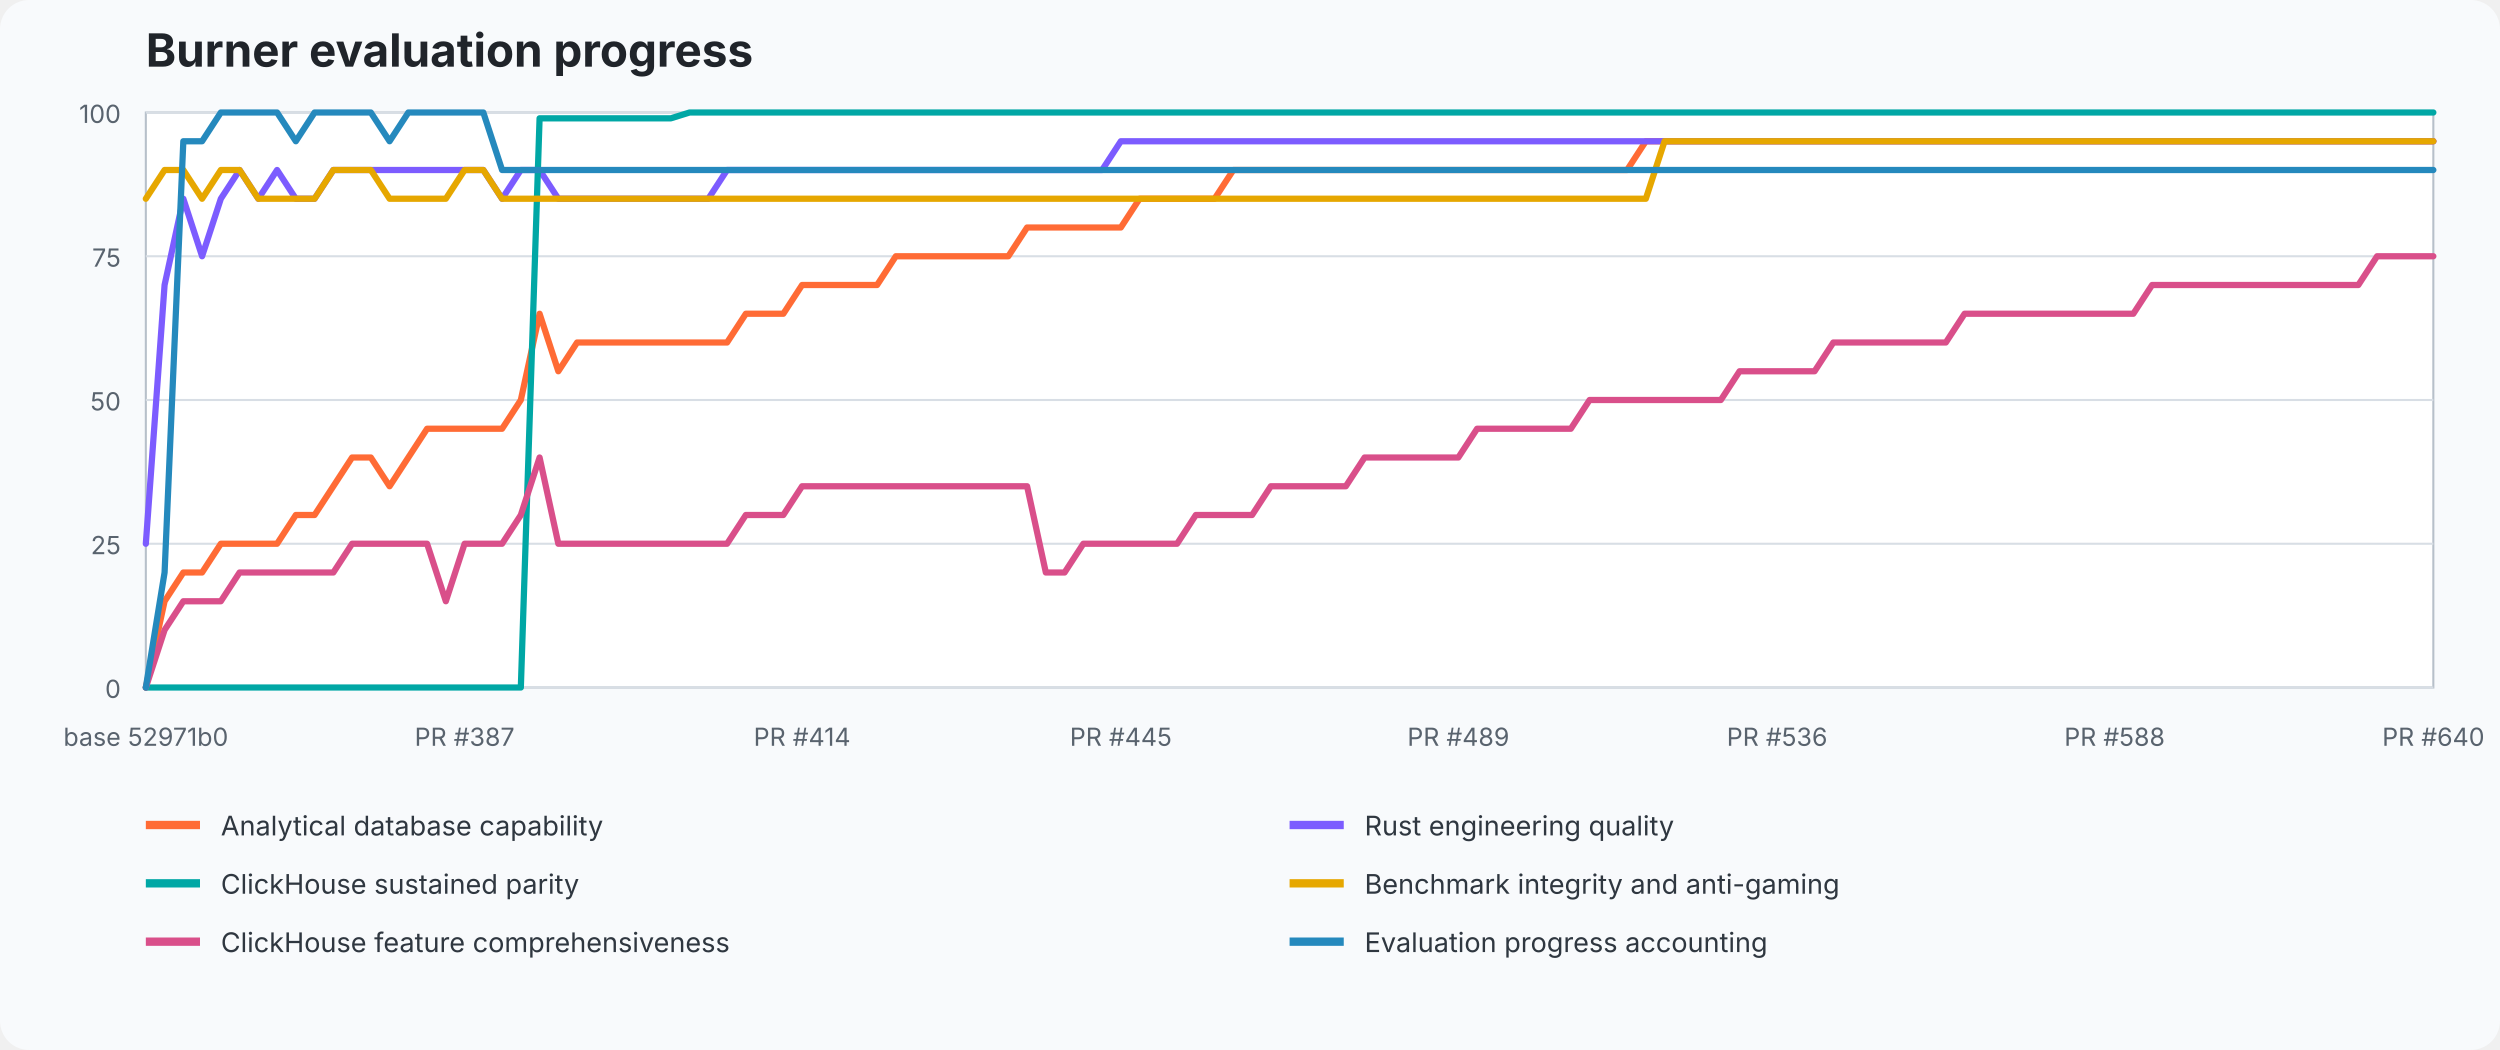
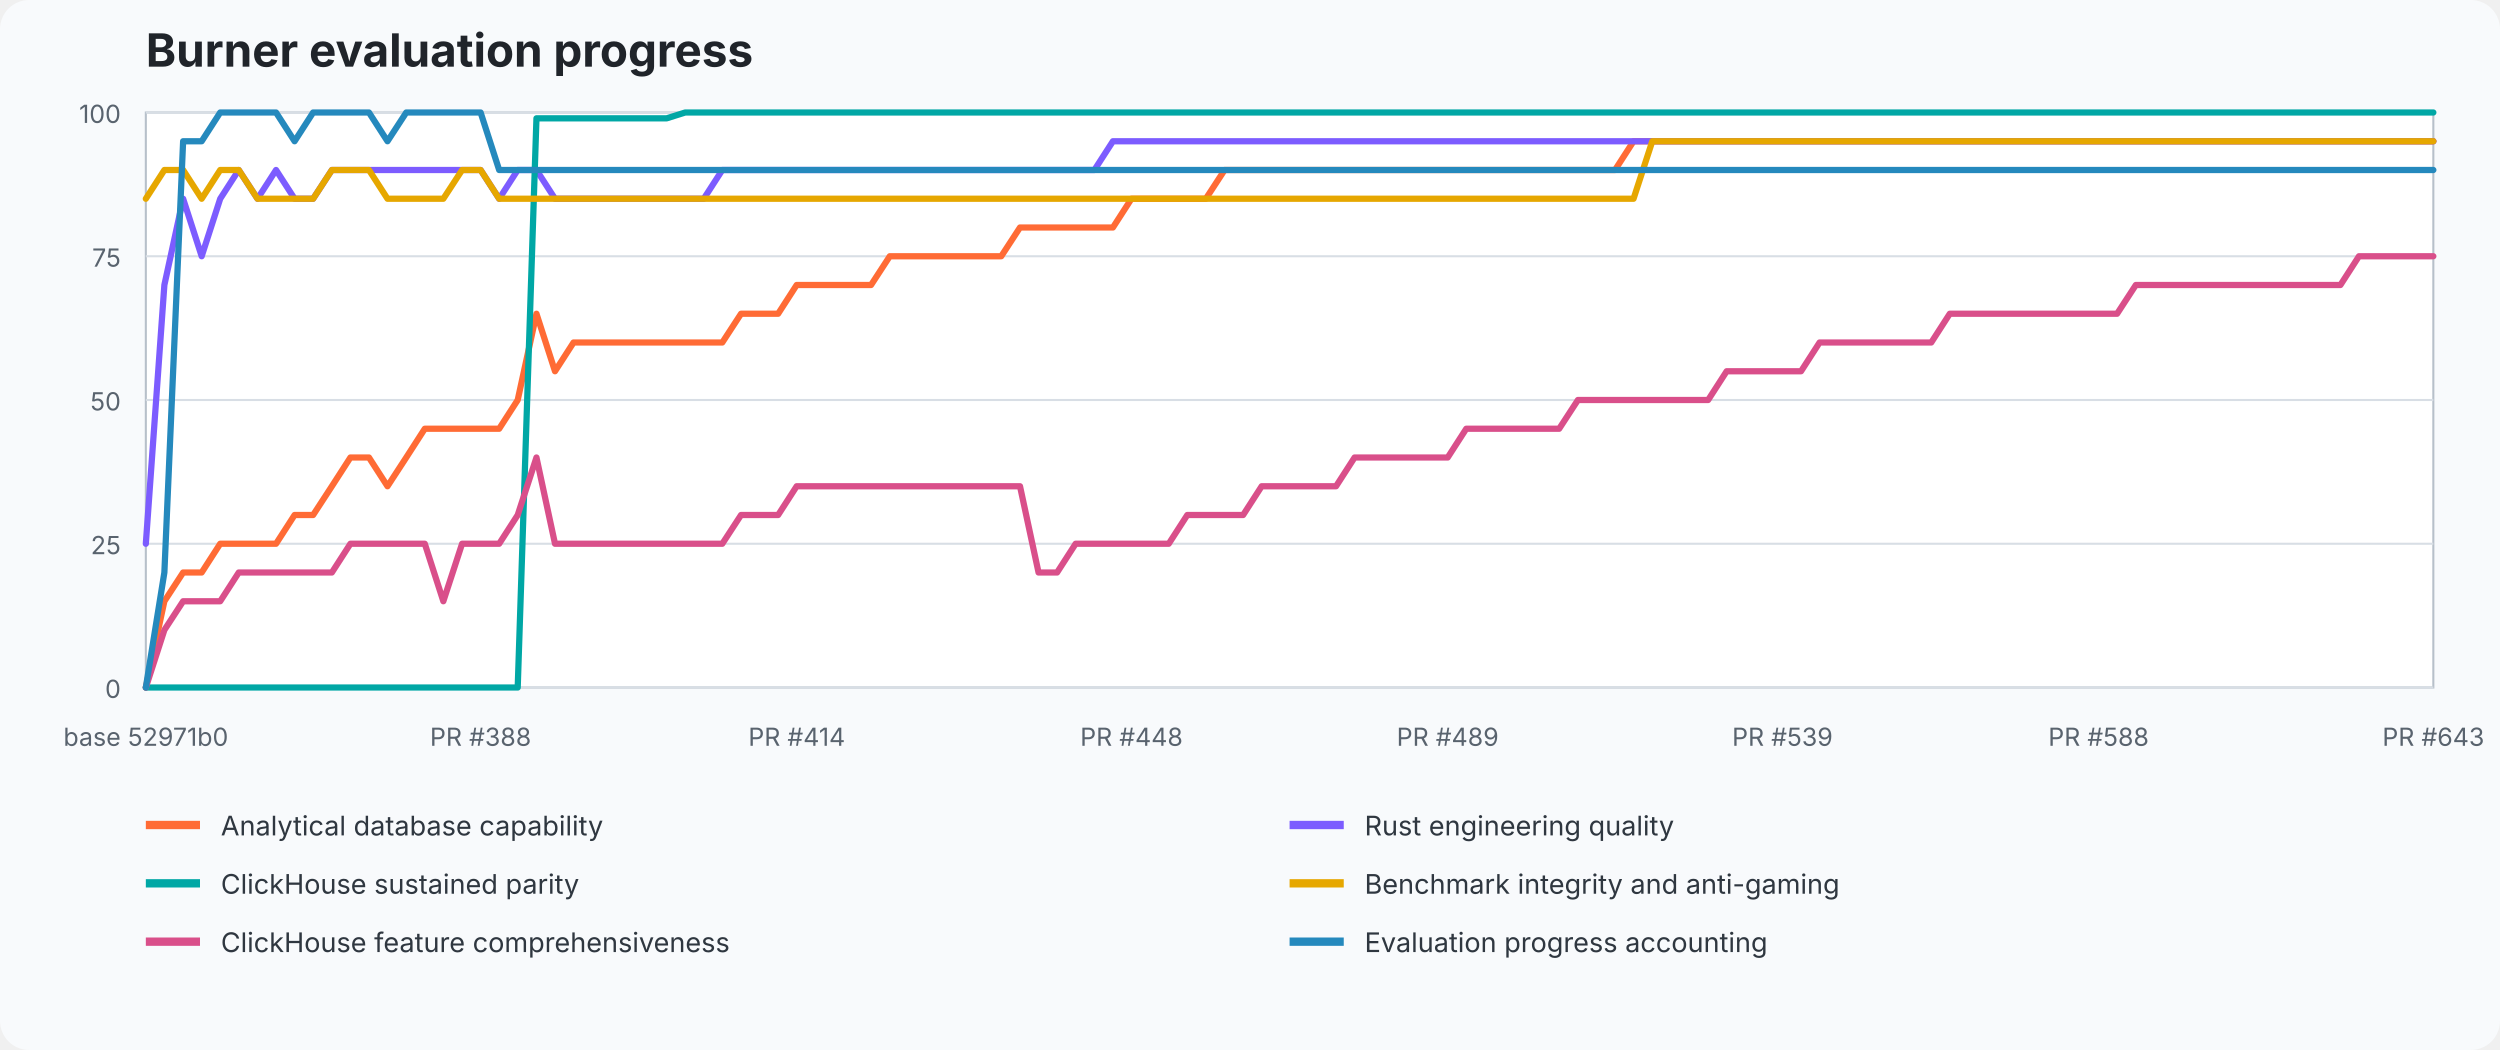
<svg xmlns="http://www.w3.org/2000/svg" width="1200" height="504" viewBox="0 0 1200 504" role="img" aria-labelledby="title desc">
  <style>text{font-family:ui-sans-serif,system-ui,-apple-system,BlinkMacSystemFont,"Segoe UI",sans-serif}.title{font-size:22px;font-weight:700;fill:#20242a}.axis{font-size:12px;fill:#59636e}.legend{font-size:13px;fill:#2f3740}.grid{stroke:#d8dee5;stroke-width:1}.plot{fill:#fff;stroke:#b7c0ca}</style>
  <rect width="100%" height="100%" fill="#f8fafc" rx="14" />
  <text x="70" y="32" class="title">Burner evaluation progress</text>
  <rect x="70" y="54" width="1098" height="276" class="plot" />
  <line x1="70" y1="330" x2="1168" y2="330" class="grid" />
  <text x="58" y="335" text-anchor="end" class="axis">0</text>
  <line x1="70" y1="261" x2="1168" y2="261" class="grid" />
  <text x="58" y="266" text-anchor="end" class="axis">25</text>
  <line x1="70" y1="192" x2="1168" y2="192" class="grid" />
  <text x="58" y="197" text-anchor="end" class="axis">50</text>
  <line x1="70" y1="123" x2="1168" y2="123" class="grid" />
  <text x="58" y="128" text-anchor="end" class="axis">75</text>
  <line x1="70" y1="54" x2="1168" y2="54" class="grid" />
  <text x="58" y="59" text-anchor="end" class="axis">100</text>
-   <polyline points="70.0,330.0 79.0,288.6 88.0,274.8 97.0,274.8 106.0,261.0 115.0,261.0 124.0,261.0 133.0,261.0 142.0,247.2 151.0,247.2 160.0,233.4 169.0,219.6 178.0,219.6 187.0,233.4 196.0,219.6 205.0,205.8 214.0,205.8 223.0,205.8 232.0,205.8 241.0,205.8 250.0,192.0 259.0,150.6 268.0,178.2 277.0,164.4 286.0,164.4 295.0,164.4 304.0,164.4 313.0,164.4 322.0,164.4 331.0,164.4 340.0,164.4 349.0,164.4 358.0,150.6 367.0,150.6 376.0,150.6 385.0,136.8 394.0,136.8 403.0,136.8 412.0,136.8 421.0,136.8 430.0,123.0 439.0,123.0 448.0,123.0 457.0,123.0 466.0,123.0 475.0,123.0 484.0,123.0 493.0,109.2 502.0,109.2 511.0,109.2 520.0,109.2 529.0,109.2 538.0,109.2 547.0,95.4 556.0,95.4 565.0,95.4 574.0,95.4 583.0,95.4 592.0,81.6 601.0,81.6 610.0,81.6 619.0,81.6 628.0,81.6 637.0,81.6 646.0,81.6 655.0,81.6 664.0,81.6 673.0,81.6 682.0,81.6 691.0,81.6 700.0,81.6 709.0,81.6 718.0,81.6 727.0,81.6 736.0,81.6 745.0,81.6 754.0,81.6 763.0,81.6 772.0,81.6 781.0,81.6 790.0,67.8 799.0,67.8 808.0,67.8 817.0,67.8 826.0,67.8 835.0,67.8 844.0,67.8 853.0,67.8 862.0,67.8 871.0,67.8 880.0,67.8 889.0,67.8 898.0,67.8 907.0,67.8 916.0,67.8 925.0,67.8 934.0,67.8 943.0,67.8 952.0,67.8 961.0,67.8 970.0,67.8 979.0,67.8 988.0,67.8 997.0,67.8 1006.0,67.8 1015.0,67.8 1024.0,67.8 1033.0,67.8 1042.0,67.8 1051.0,67.8 1060.0,67.8 1069.0,67.8 1078.0,67.8 1087.0,67.8 1096.0,67.8 1105.0,67.8 1114.0,67.8 1123.0,67.8 1132.0,67.8 1141.0,67.8 1150.0,67.8 1159.0,67.8 1168.0,67.8" fill="none" stroke="#ff6b35" stroke-width="3" stroke-linejoin="round" stroke-linecap="round" />
-   <polyline points="70.0,261.0 79.0,136.8 88.0,95.4 97.0,123.0 106.0,95.4 115.0,81.6 124.0,95.4 133.0,81.6 142.0,95.4 151.0,95.4 160.0,81.6 169.0,81.6 178.0,81.6 187.0,81.6 196.0,81.6 205.0,81.6 214.0,81.6 223.0,81.6 232.0,81.6 241.0,95.4 250.0,81.6 259.0,81.6 268.0,95.4 277.0,95.4 286.0,95.4 295.0,95.4 304.0,95.4 313.0,95.4 322.0,95.4 331.0,95.4 340.0,95.4 349.0,81.6 358.0,81.6 367.0,81.6 376.0,81.6 385.0,81.6 394.0,81.6 403.0,81.6 412.0,81.6 421.0,81.6 430.0,81.6 439.0,81.6 448.0,81.6 457.0,81.6 466.0,81.6 475.0,81.6 484.0,81.6 493.0,81.6 502.0,81.6 511.0,81.6 520.0,81.6 529.0,81.6 538.0,67.8 547.0,67.8 556.0,67.8 565.0,67.8 574.0,67.8 583.0,67.8 592.0,67.8 601.0,67.8 610.0,67.8 619.0,67.8 628.0,67.8 637.0,67.8 646.0,67.8 655.0,67.8 664.0,67.8 673.0,67.8 682.0,67.8 691.0,67.8 700.0,67.8 709.0,67.8 718.0,67.8 727.0,67.8 736.0,67.8 745.0,67.8 754.0,67.8 763.0,67.8 772.0,67.8 781.0,67.8 790.0,67.8 799.0,67.8 808.0,67.8 817.0,67.8 826.0,67.8 835.0,67.8 844.0,67.8 853.0,67.8 862.0,67.8 871.0,67.8 880.0,67.8 889.0,67.8 898.0,67.8 907.0,67.8 916.0,67.8 925.0,67.8 934.0,67.8 943.0,67.8 952.0,67.8 961.0,67.8 970.0,67.8 979.0,67.8 988.0,67.8 997.0,67.8 1006.0,67.8 1015.0,67.8 1024.0,67.8 1033.0,67.8 1042.0,67.8 1051.0,67.8 1060.0,67.8 1069.0,67.8 1078.0,67.8 1087.0,67.8 1096.0,67.8 1105.0,67.8 1114.0,67.8 1123.0,67.8 1132.0,67.8 1141.0,67.8 1150.0,67.8 1159.0,67.8 1168.0,67.8" fill="none" stroke="#7c5cff" stroke-width="3" stroke-linejoin="round" stroke-linecap="round" />
-   <polyline points="70.0,330.0 79.0,330.0 88.0,330.0 97.0,330.0 106.0,330.0 115.0,330.0 124.0,330.0 133.0,330.0 142.0,330.0 151.0,330.0 160.0,330.0 169.0,330.0 178.0,330.0 187.0,330.0 196.0,330.0 205.0,330.0 214.0,330.0 223.0,330.0 232.0,330.0 241.0,330.0 250.0,330.0 259.0,56.8 268.0,56.8 277.0,56.8 286.0,56.8 295.0,56.8 304.0,56.8 313.0,56.8 322.0,56.8 331.0,54.0 340.0,54.0 349.0,54.0 358.0,54.0 367.0,54.0 376.0,54.0 385.0,54.0 394.0,54.0 403.0,54.0 412.0,54.0 421.0,54.0 430.0,54.0 439.0,54.0 448.0,54.0 457.0,54.0 466.0,54.0 475.0,54.0 484.0,54.0 493.0,54.0 502.0,54.0 511.0,54.0 520.0,54.0 529.0,54.0 538.0,54.0 547.0,54.0 556.0,54.0 565.0,54.0 574.0,54.0 583.0,54.0 592.0,54.0 601.0,54.0 610.0,54.0 619.0,54.0 628.0,54.0 637.0,54.0 646.0,54.0 655.0,54.0 664.0,54.0 673.0,54.0 682.0,54.0 691.0,54.0 700.0,54.0 709.0,54.0 718.0,54.0 727.0,54.0 736.0,54.0 745.0,54.0 754.0,54.0 763.0,54.0 772.0,54.0 781.0,54.0 790.0,54.0 799.0,54.0 808.0,54.0 817.0,54.0 826.0,54.0 835.0,54.0 844.0,54.0 853.0,54.0 862.0,54.0 871.0,54.0 880.0,54.0 889.0,54.0 898.0,54.0 907.0,54.0 916.0,54.0 925.0,54.0 934.0,54.0 943.0,54.0 952.0,54.0 961.0,54.0 970.0,54.0 979.0,54.0 988.0,54.0 997.0,54.0 1006.0,54.0 1015.0,54.0 1024.0,54.0 1033.0,54.0 1042.0,54.0 1051.0,54.0 1060.0,54.0 1069.0,54.0 1078.0,54.0 1087.0,54.0 1096.0,54.0 1105.0,54.0 1114.0,54.0 1123.0,54.0 1132.0,54.0 1141.0,54.0 1150.0,54.0 1159.0,54.0 1168.0,54.0" fill="none" stroke="#00a7a5" stroke-width="3" stroke-linejoin="round" stroke-linecap="round" />
-   <polyline points="70.0,95.4 79.0,81.6 88.0,81.6 97.0,95.4 106.0,81.6 115.0,81.6 124.0,95.4 133.0,95.4 142.0,95.4 151.0,95.4 160.0,81.6 169.0,81.6 178.0,81.6 187.0,95.4 196.0,95.4 205.0,95.4 214.0,95.4 223.0,81.6 232.0,81.6 241.0,95.4 250.0,95.4 259.0,95.4 268.0,95.4 277.0,95.4 286.0,95.4 295.0,95.4 304.0,95.4 313.0,95.4 322.0,95.4 331.0,95.4 340.0,95.4 349.0,95.4 358.0,95.4 367.0,95.4 376.0,95.4 385.0,95.4 394.0,95.4 403.0,95.4 412.0,95.4 421.0,95.4 430.0,95.4 439.0,95.4 448.0,95.4 457.0,95.4 466.0,95.4 475.0,95.4 484.0,95.4 493.0,95.4 502.0,95.4 511.0,95.4 520.0,95.4 529.0,95.4 538.0,95.4 547.0,95.4 556.0,95.4 565.0,95.4 574.0,95.4 583.0,95.4 592.0,95.4 601.0,95.4 610.0,95.4 619.0,95.4 628.0,95.4 637.0,95.4 646.0,95.4 655.0,95.4 664.0,95.4 673.0,95.4 682.0,95.4 691.0,95.4 700.0,95.4 709.0,95.4 718.0,95.4 727.0,95.4 736.0,95.4 745.0,95.4 754.0,95.4 763.0,95.4 772.0,95.4 781.0,95.4 790.0,95.4 799.0,67.8 808.0,67.8 817.0,67.8 826.0,67.8 835.0,67.8 844.0,67.8 853.0,67.8 862.0,67.8 871.0,67.8 880.0,67.8 889.0,67.8 898.0,67.8 907.0,67.8 916.0,67.8 925.0,67.8 934.0,67.8 943.0,67.8 952.0,67.8 961.0,67.8 970.0,67.8 979.0,67.8 988.0,67.8 997.0,67.8 1006.0,67.8 1015.0,67.8 1024.0,67.8 1033.0,67.8 1042.0,67.8 1051.0,67.8 1060.0,67.8 1069.0,67.8 1078.0,67.8 1087.0,67.8 1096.0,67.8 1105.0,67.8 1114.0,67.8 1123.0,67.8 1132.0,67.8 1141.0,67.8 1150.0,67.8 1159.0,67.8 1168.0,67.8" fill="none" stroke="#e6a700" stroke-width="3" stroke-linejoin="round" stroke-linecap="round" />
-   <polyline points="70.0,330.0 79.0,302.4 88.0,288.6 97.0,288.6 106.0,288.6 115.0,274.8 124.0,274.8 133.0,274.8 142.0,274.8 151.0,274.8 160.0,274.8 169.0,261.0 178.0,261.0 187.0,261.0 196.0,261.0 205.0,261.0 214.0,288.6 223.0,261.0 232.0,261.0 241.0,261.0 250.0,247.2 259.0,219.6 268.0,261.0 277.0,261.0 286.0,261.0 295.0,261.0 304.0,261.0 313.0,261.0 322.0,261.0 331.0,261.0 340.0,261.0 349.0,261.0 358.0,247.2 367.0,247.2 376.0,247.2 385.0,233.4 394.0,233.4 403.0,233.4 412.0,233.4 421.0,233.4 430.0,233.4 439.0,233.4 448.0,233.4 457.0,233.4 466.0,233.4 475.0,233.4 484.0,233.4 493.0,233.4 502.0,274.8 511.0,274.8 520.0,261.0 529.0,261.0 538.0,261.0 547.0,261.0 556.0,261.0 565.0,261.0 574.0,247.2 583.0,247.2 592.0,247.2 601.0,247.2 610.0,233.4 619.0,233.4 628.0,233.4 637.0,233.4 646.0,233.4 655.0,219.6 664.0,219.6 673.0,219.6 682.0,219.6 691.0,219.6 700.0,219.6 709.0,205.8 718.0,205.8 727.0,205.8 736.0,205.8 745.0,205.8 754.0,205.8 763.0,192.0 772.0,192.0 781.0,192.0 790.0,192.0 799.0,192.0 808.0,192.0 817.0,192.0 826.0,192.0 835.0,178.2 844.0,178.2 853.0,178.2 862.0,178.2 871.0,178.2 880.0,164.4 889.0,164.4 898.0,164.4 907.0,164.4 916.0,164.4 925.0,164.4 934.0,164.4 943.0,150.6 952.0,150.6 961.0,150.6 970.0,150.6 979.0,150.6 988.0,150.6 997.0,150.6 1006.0,150.6 1015.0,150.6 1024.0,150.6 1033.0,136.8 1042.0,136.8 1051.0,136.8 1060.0,136.8 1069.0,136.8 1078.0,136.8 1087.0,136.8 1096.0,136.8 1105.0,136.8 1114.0,136.8 1123.0,136.8 1132.0,136.8 1141.0,123.0 1150.0,123.0 1159.0,123.0 1168.0,123.0" fill="none" stroke="#d94f8a" stroke-width="3" stroke-linejoin="round" stroke-linecap="round" />
-   <polyline points="70.0,330.0 79.0,274.8 88.0,67.8 97.0,67.8 106.0,54.0 115.0,54.0 124.0,54.0 133.0,54.0 142.0,67.8 151.0,54.0 160.0,54.0 169.0,54.0 178.0,54.0 187.0,67.8 196.0,54.0 205.0,54.0 214.0,54.0 223.0,54.0 232.0,54.0 241.0,81.6 250.0,81.6 259.0,81.6 268.0,81.6 277.0,81.6 286.0,81.6 295.0,81.6 304.0,81.6 313.0,81.6 322.0,81.6 331.0,81.6 340.0,81.6 349.0,81.6 358.0,81.6 367.0,81.6 376.0,81.6 385.0,81.6 394.0,81.6 403.0,81.6 412.0,81.6 421.0,81.6 430.0,81.6 439.0,81.6 448.0,81.6 457.0,81.6 466.0,81.6 475.0,81.6 484.0,81.6 493.0,81.6 502.0,81.6 511.0,81.6 520.0,81.6 529.0,81.6 538.0,81.6 547.0,81.6 556.0,81.6 565.0,81.6 574.0,81.6 583.0,81.6 592.0,81.6 601.0,81.6 610.0,81.6 619.0,81.6 628.0,81.6 637.0,81.6 646.0,81.6 655.0,81.6 664.0,81.6 673.0,81.6 682.0,81.6 691.0,81.6 700.0,81.6 709.0,81.6 718.0,81.6 727.0,81.6 736.0,81.6 745.0,81.6 754.0,81.6 763.0,81.6 772.0,81.6 781.0,81.6 790.0,81.6 799.0,81.6 808.0,81.6 817.0,81.6 826.0,81.6 835.0,81.6 844.0,81.6 853.0,81.6 862.0,81.6 871.0,81.6 880.0,81.6 889.0,81.6 898.0,81.6 907.0,81.6 916.0,81.6 925.0,81.6 934.0,81.6 943.0,81.6 952.0,81.6 961.0,81.6 970.0,81.6 979.0,81.6 988.0,81.6 997.0,81.6 1006.0,81.6 1015.0,81.6 1024.0,81.6 1033.0,81.6 1042.0,81.6 1051.0,81.6 1060.0,81.6 1069.0,81.6 1078.0,81.6 1087.0,81.6 1096.0,81.6 1105.0,81.6 1114.0,81.6 1123.0,81.6 1132.0,81.6 1141.0,81.6 1150.0,81.6 1159.0,81.6 1168.0,81.6" fill="none" stroke="#2589bd" stroke-width="3" stroke-linejoin="round" stroke-linecap="round" />
+   <polyline points="70.0,330.0 78.9,288.6 87.9,274.8 96.8,274.8 105.7,261.0 114.6,261.0 123.6,261.0 132.5,261.0 141.4,247.2 150.3,247.2 159.3,233.4 168.2,219.6 177.1,219.6 186.0,233.4 195.0,219.6 203.9,205.8 212.8,205.8 221.8,205.8 230.7,205.8 239.6,205.8 248.5,192.0 257.5,150.6 266.4,178.2 275.3,164.4 284.2,164.4 293.2,164.4 302.1,164.4 311.0,164.4 320.0,164.4 328.9,164.4 337.8,164.4 346.7,164.4 355.7,150.6 364.6,150.6 373.5,150.6 382.4,136.8 391.4,136.8 400.3,136.8 409.2,136.8 418.1,136.8 427.1,123.0 436.0,123.0 444.9,123.0 453.9,123.0 462.8,123.0 471.7,123.0 480.6,123.0 489.6,109.2 498.5,109.2 507.4,109.2 516.3,109.2 525.3,109.2 534.2,109.2 543.1,95.4 552.0,95.4 561.0,95.4 569.9,95.4 578.8,95.4 587.8,81.6 596.7,81.6 605.6,81.6 614.5,81.6 623.5,81.6 632.4,81.6 641.3,81.6 650.2,81.6 659.2,81.6 668.1,81.6 677.0,81.6 686.0,81.6 694.9,81.6 703.8,81.6 712.7,81.6 721.7,81.6 730.6,81.6 739.5,81.6 748.4,81.6 757.4,81.6 766.3,81.6 775.2,81.6 784.1,67.8 793.1,67.8 802.0,67.8 810.9,67.8 819.9,67.8 828.8,67.8 837.7,67.8 846.6,67.8 855.6,67.8 864.5,67.8 873.4,67.8 882.3,67.8 891.3,67.8 900.2,67.8 909.1,67.8 918.0,67.8 927.0,67.8 935.9,67.8 944.8,67.8 953.8,67.8 962.7,67.8 971.6,67.8 980.5,67.8 989.5,67.8 998.4,67.8 1007.3,67.8 1016.2,67.8 1025.2,67.8 1034.1,67.8 1043.0,67.8 1052.0,67.8 1060.9,67.8 1069.8,67.8 1078.7,67.8 1087.7,67.8 1096.6,67.8 1105.5,67.8 1114.4,67.8 1123.4,67.8 1132.3,67.8 1141.2,67.8 1150.1,67.8 1159.1,67.8 1168.0,67.8" fill="none" stroke="#ff6b35" stroke-width="3" stroke-linejoin="round" stroke-linecap="round" />
+   <polyline points="70.0,261.0 78.9,136.8 87.9,95.4 96.8,123.0 105.7,95.4 114.6,81.6 123.6,95.4 132.5,81.6 141.4,95.4 150.3,95.4 159.3,81.6 168.2,81.6 177.1,81.6 186.0,81.6 195.0,81.6 203.9,81.6 212.8,81.6 221.8,81.6 230.7,81.6 239.6,95.4 248.5,81.6 257.5,81.6 266.4,95.4 275.3,95.4 284.2,95.4 293.2,95.4 302.1,95.4 311.0,95.4 320.0,95.4 328.9,95.4 337.8,95.4 346.7,81.6 355.7,81.6 364.6,81.6 373.5,81.6 382.4,81.6 391.4,81.6 400.3,81.6 409.2,81.6 418.1,81.6 427.1,81.6 436.0,81.6 444.9,81.6 453.9,81.6 462.8,81.6 471.7,81.6 480.6,81.6 489.6,81.6 498.5,81.6 507.4,81.6 516.3,81.6 525.3,81.6 534.2,67.8 543.1,67.8 552.0,67.8 561.0,67.8 569.9,67.8 578.8,67.8 587.8,67.8 596.7,67.8 605.6,67.8 614.5,67.8 623.5,67.8 632.4,67.8 641.3,67.8 650.2,67.8 659.2,67.8 668.1,67.8 677.0,67.8 686.0,67.8 694.9,67.8 703.8,67.8 712.7,67.8 721.7,67.8 730.6,67.8 739.5,67.8 748.4,67.8 757.4,67.8 766.3,67.8 775.2,67.8 784.1,67.8 793.1,67.8 802.0,67.8 810.9,67.8 819.9,67.8 828.8,67.8 837.7,67.8 846.6,67.8 855.6,67.8 864.5,67.8 873.4,67.8 882.3,67.8 891.3,67.8 900.2,67.8 909.1,67.8 918.0,67.8 927.0,67.8 935.9,67.8 944.8,67.8 953.8,67.8 962.7,67.8 971.6,67.8 980.5,67.8 989.5,67.8 998.4,67.8 1007.3,67.8 1016.2,67.8 1025.2,67.8 1034.1,67.8 1043.0,67.8 1052.0,67.8 1060.9,67.8 1069.8,67.8 1078.7,67.8 1087.7,67.8 1096.6,67.8 1105.5,67.8 1114.4,67.8 1123.4,67.8 1132.3,67.8 1141.2,67.8 1150.1,67.8 1159.1,67.8 1168.0,67.8" fill="none" stroke="#7c5cff" stroke-width="3" stroke-linejoin="round" stroke-linecap="round" />
+   <polyline points="70.0,330.0 78.9,330.0 87.9,330.0 96.8,330.0 105.7,330.0 114.6,330.0 123.6,330.0 132.5,330.0 141.4,330.0 150.3,330.0 159.3,330.0 168.2,330.0 177.1,330.0 186.0,330.0 195.0,330.0 203.9,330.0 212.8,330.0 221.8,330.0 230.7,330.0 239.6,330.0 248.5,330.0 257.5,56.8 266.4,56.8 275.3,56.8 284.2,56.8 293.2,56.8 302.1,56.8 311.0,56.8 320.0,56.8 328.9,54.0 337.8,54.0 346.7,54.0 355.7,54.0 364.6,54.0 373.5,54.0 382.4,54.0 391.4,54.0 400.3,54.0 409.2,54.0 418.1,54.0 427.1,54.0 436.0,54.0 444.9,54.0 453.9,54.0 462.8,54.0 471.7,54.0 480.6,54.0 489.6,54.0 498.5,54.0 507.4,54.0 516.3,54.0 525.3,54.0 534.2,54.0 543.1,54.0 552.0,54.0 561.0,54.0 569.9,54.0 578.8,54.0 587.8,54.0 596.7,54.0 605.6,54.0 614.5,54.0 623.5,54.0 632.4,54.0 641.3,54.0 650.2,54.0 659.2,54.0 668.1,54.0 677.0,54.0 686.0,54.0 694.9,54.0 703.8,54.0 712.7,54.0 721.7,54.0 730.6,54.0 739.5,54.0 748.4,54.0 757.4,54.0 766.3,54.0 775.2,54.0 784.1,54.0 793.1,54.0 802.0,54.0 810.9,54.0 819.9,54.0 828.8,54.0 837.7,54.0 846.6,54.0 855.6,54.0 864.5,54.0 873.4,54.0 882.3,54.0 891.3,54.0 900.2,54.0 909.1,54.0 918.0,54.0 927.0,54.0 935.9,54.0 944.8,54.0 953.8,54.0 962.7,54.0 971.6,54.0 980.5,54.0 989.5,54.0 998.4,54.0 1007.3,54.0 1016.2,54.0 1025.2,54.0 1034.1,54.0 1043.0,54.0 1052.0,54.0 1060.9,54.0 1069.8,54.0 1078.7,54.0 1087.7,54.0 1096.6,54.0 1105.5,54.0 1114.4,54.0 1123.4,54.0 1132.3,54.0 1141.2,54.0 1150.1,54.0 1159.1,54.0 1168.0,54.0" fill="none" stroke="#00a7a5" stroke-width="3" stroke-linejoin="round" stroke-linecap="round" />
+   <polyline points="70.0,95.4 78.9,81.6 87.9,81.6 96.8,95.4 105.7,81.6 114.6,81.6 123.6,95.4 132.5,95.4 141.4,95.4 150.3,95.4 159.3,81.6 168.2,81.6 177.1,81.6 186.0,95.4 195.0,95.4 203.9,95.4 212.8,95.4 221.8,81.6 230.7,81.6 239.6,95.4 248.5,95.4 257.5,95.4 266.4,95.4 275.3,95.4 284.2,95.4 293.2,95.4 302.1,95.4 311.0,95.4 320.0,95.4 328.9,95.4 337.8,95.4 346.7,95.4 355.7,95.4 364.6,95.4 373.5,95.4 382.4,95.4 391.4,95.4 400.3,95.4 409.2,95.4 418.1,95.4 427.1,95.4 436.0,95.4 444.9,95.4 453.9,95.4 462.8,95.4 471.7,95.4 480.6,95.4 489.6,95.4 498.5,95.4 507.4,95.4 516.3,95.4 525.3,95.4 534.2,95.4 543.1,95.4 552.0,95.4 561.0,95.4 569.9,95.4 578.8,95.4 587.8,95.4 596.7,95.4 605.6,95.4 614.5,95.4 623.5,95.4 632.4,95.4 641.3,95.4 650.2,95.4 659.2,95.4 668.1,95.4 677.0,95.4 686.0,95.4 694.9,95.4 703.8,95.4 712.7,95.4 721.7,95.4 730.6,95.4 739.5,95.4 748.4,95.4 757.4,95.4 766.3,95.4 775.2,95.4 784.1,95.4 793.1,67.8 802.0,67.8 810.9,67.8 819.9,67.8 828.8,67.8 837.7,67.8 846.6,67.8 855.6,67.8 864.5,67.8 873.4,67.8 882.3,67.8 891.3,67.8 900.2,67.8 909.1,67.8 918.0,67.8 927.0,67.8 935.9,67.8 944.8,67.8 953.8,67.8 962.7,67.8 971.6,67.8 980.5,67.8 989.5,67.8 998.4,67.8 1007.3,67.8 1016.2,67.8 1025.2,67.8 1034.1,67.8 1043.0,67.8 1052.0,67.8 1060.9,67.8 1069.8,67.8 1078.7,67.8 1087.7,67.8 1096.6,67.8 1105.5,67.8 1114.4,67.8 1123.4,67.8 1132.3,67.8 1141.2,67.8 1150.1,67.8 1159.1,67.8 1168.0,67.8" fill="none" stroke="#e6a700" stroke-width="3" stroke-linejoin="round" stroke-linecap="round" />
+   <polyline points="70.0,330.0 78.9,302.4 87.9,288.6 96.8,288.6 105.7,288.6 114.6,274.8 123.6,274.8 132.5,274.8 141.4,274.8 150.3,274.8 159.3,274.8 168.2,261.0 177.1,261.0 186.0,261.0 195.0,261.0 203.9,261.0 212.8,288.6 221.8,261.0 230.7,261.0 239.6,261.0 248.5,247.2 257.5,219.6 266.4,261.0 275.3,261.0 284.2,261.0 293.2,261.0 302.1,261.0 311.0,261.0 320.0,261.0 328.9,261.0 337.8,261.0 346.7,261.0 355.7,247.2 364.6,247.2 373.5,247.2 382.4,233.4 391.4,233.4 400.3,233.4 409.2,233.4 418.1,233.4 427.1,233.4 436.0,233.4 444.9,233.4 453.9,233.4 462.8,233.4 471.7,233.4 480.6,233.4 489.6,233.4 498.5,274.8 507.4,274.8 516.3,261.0 525.3,261.0 534.2,261.0 543.1,261.0 552.0,261.0 561.0,261.0 569.9,247.2 578.8,247.2 587.8,247.2 596.7,247.2 605.6,233.4 614.5,233.4 623.5,233.4 632.4,233.4 641.3,233.4 650.2,219.6 659.2,219.6 668.1,219.6 677.0,219.6 686.0,219.6 694.9,219.6 703.8,205.8 712.7,205.8 721.7,205.8 730.6,205.8 739.5,205.8 748.4,205.8 757.4,192.0 766.3,192.0 775.2,192.0 784.1,192.0 793.1,192.0 802.0,192.0 810.9,192.0 819.9,192.0 828.8,178.2 837.7,178.2 846.6,178.2 855.6,178.2 864.5,178.2 873.4,164.4 882.3,164.4 891.3,164.4 900.2,164.4 909.1,164.4 918.0,164.4 927.0,164.4 935.9,150.6 944.8,150.6 953.8,150.6 962.7,150.6 971.6,150.6 980.5,150.6 989.5,150.6 998.4,150.6 1007.3,150.6 1016.2,150.6 1025.2,136.8 1034.1,136.8 1043.0,136.8 1052.0,136.8 1060.9,136.8 1069.8,136.8 1078.7,136.8 1087.7,136.8 1096.6,136.8 1105.5,136.8 1114.4,136.8 1123.4,136.8 1132.3,123.0 1141.2,123.0 1150.1,123.0 1159.1,123.0 1168.0,123.0" fill="none" stroke="#d94f8a" stroke-width="3" stroke-linejoin="round" stroke-linecap="round" />
+   <polyline points="70.0,330.0 78.9,274.8 87.9,67.8 96.8,67.8 105.7,54.0 114.6,54.0 123.6,54.0 132.5,54.0 141.4,67.8 150.3,54.0 159.3,54.0 168.2,54.0 177.1,54.0 186.0,67.8 195.0,54.0 203.9,54.0 212.8,54.0 221.8,54.0 230.7,54.0 239.6,81.6 248.5,81.6 257.5,81.6 266.4,81.6 275.3,81.6 284.2,81.6 293.2,81.6 302.1,81.6 311.0,81.6 320.0,81.6 328.9,81.6 337.8,81.6 346.7,81.6 355.7,81.6 364.6,81.6 373.5,81.6 382.4,81.6 391.4,81.6 400.3,81.6 409.2,81.6 418.1,81.6 427.1,81.6 436.0,81.6 444.9,81.6 453.9,81.6 462.8,81.6 471.7,81.6 480.6,81.6 489.6,81.6 498.5,81.6 507.4,81.6 516.3,81.6 525.3,81.6 534.2,81.6 543.1,81.6 552.0,81.6 561.0,81.6 569.9,81.6 578.8,81.6 587.8,81.6 596.7,81.6 605.6,81.6 614.5,81.6 623.5,81.6 632.4,81.6 641.3,81.6 650.2,81.6 659.2,81.6 668.1,81.6 677.0,81.6 686.0,81.6 694.9,81.6 703.8,81.6 712.7,81.6 721.7,81.6 730.6,81.6 739.5,81.6 748.4,81.6 757.4,81.6 766.3,81.6 775.2,81.6 784.1,81.6 793.1,81.6 802.0,81.6 810.9,81.6 819.9,81.6 828.8,81.6 837.7,81.6 846.6,81.6 855.6,81.6 864.5,81.6 873.4,81.6 882.3,81.6 891.3,81.6 900.2,81.6 909.1,81.6 918.0,81.6 927.0,81.6 935.9,81.6 944.8,81.6 953.8,81.6 962.7,81.6 971.6,81.6 980.5,81.6 989.5,81.6 998.4,81.6 1007.3,81.6 1016.2,81.6 1025.2,81.6 1034.1,81.6 1043.0,81.6 1052.0,81.6 1060.9,81.6 1069.8,81.6 1078.7,81.6 1087.7,81.6 1096.6,81.6 1105.5,81.6 1114.4,81.6 1123.4,81.6 1132.3,81.6 1141.2,81.6 1150.1,81.6 1159.1,81.6 1168.0,81.6" fill="none" stroke="#2589bd" stroke-width="3" stroke-linejoin="round" stroke-linecap="round" />
  <text x="70" y="358" text-anchor="middle" class="axis">base 52971b0</text>
-   <text x="223" y="358" text-anchor="middle" class="axis">PR #387</text>
-   <text x="385" y="358" text-anchor="middle" class="axis">PR #414</text>
-   <text x="538" y="358" text-anchor="middle" class="axis">PR #445</text>
-   <text x="700" y="358" text-anchor="middle" class="axis">PR #489</text>
-   <text x="853" y="358" text-anchor="middle" class="axis">PR #536</text>
-   <text x="1015" y="358" text-anchor="middle" class="axis">PR #588</text>
-   <text x="1168" y="358" text-anchor="middle" class="axis">PR #640</text>
+   <text x="230.683" y="358" text-anchor="middle" class="axis">PR #388</text>
+   <text x="382.439" y="358" text-anchor="middle" class="axis">PR #414</text>
+   <text x="543.122" y="358" text-anchor="middle" class="axis">PR #448</text>
+   <text x="694.878" y="358" text-anchor="middle" class="axis">PR #489</text>
+   <text x="855.561" y="358" text-anchor="middle" class="axis">PR #539</text>
+   <text x="1007.317" y="358" text-anchor="middle" class="axis">PR #588</text>
+   <text x="1168" y="358" text-anchor="middle" class="axis">PR #643</text>
  <line x1="70" y1="396" x2="96" y2="396" stroke="#ff6b35" stroke-width="4" />
  <text x="106" y="401" class="legend">Analytical database capability</text>
  <line x1="619" y1="396" x2="645" y2="396" stroke="#7c5cff" stroke-width="4" />
  <text x="655" y="401" class="legend">Rust engineering quality</text>
  <line x1="70" y1="424" x2="96" y2="424" stroke="#00a7a5" stroke-width="4" />
  <text x="106" y="429" class="legend">ClickHouse sustained parity</text>
  <line x1="619" y1="424" x2="645" y2="424" stroke="#e6a700" stroke-width="4" />
  <text x="655" y="429" class="legend">Benchmark integrity and anti-gaming</text>
  <line x1="70" y1="452" x2="96" y2="452" stroke="#d94f8a" stroke-width="4" />
  <text x="106" y="457" class="legend">ClickHouse feature comprehensiveness</text>
  <line x1="619" y1="452" x2="645" y2="452" stroke="#2589bd" stroke-width="4" />
  <text x="655" y="457" class="legend">Evaluation progress accounting</text>
</svg>
